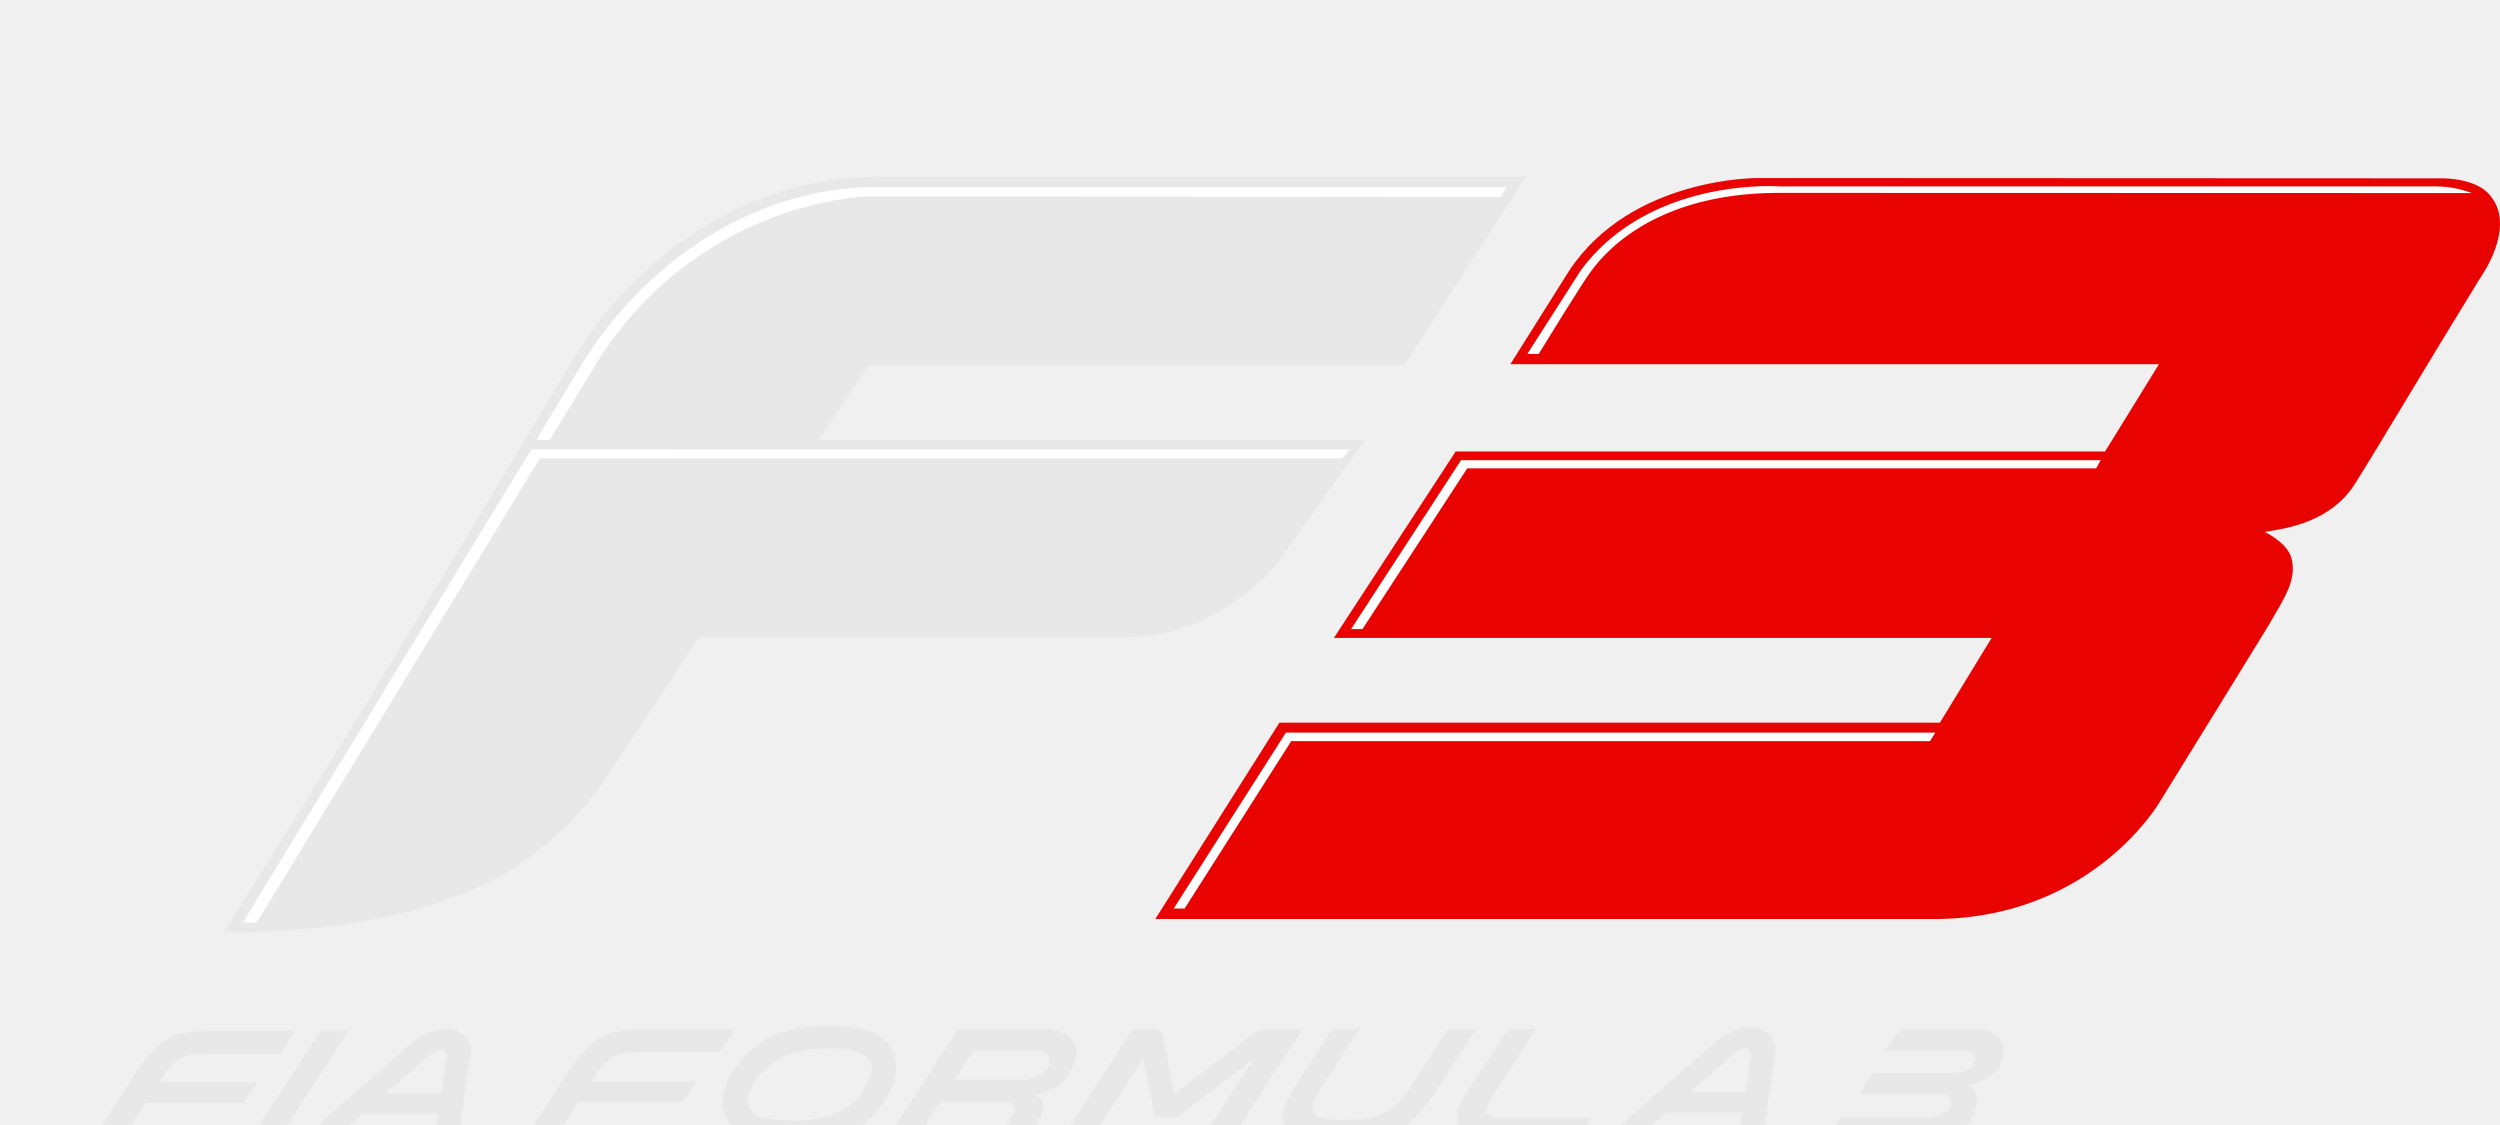
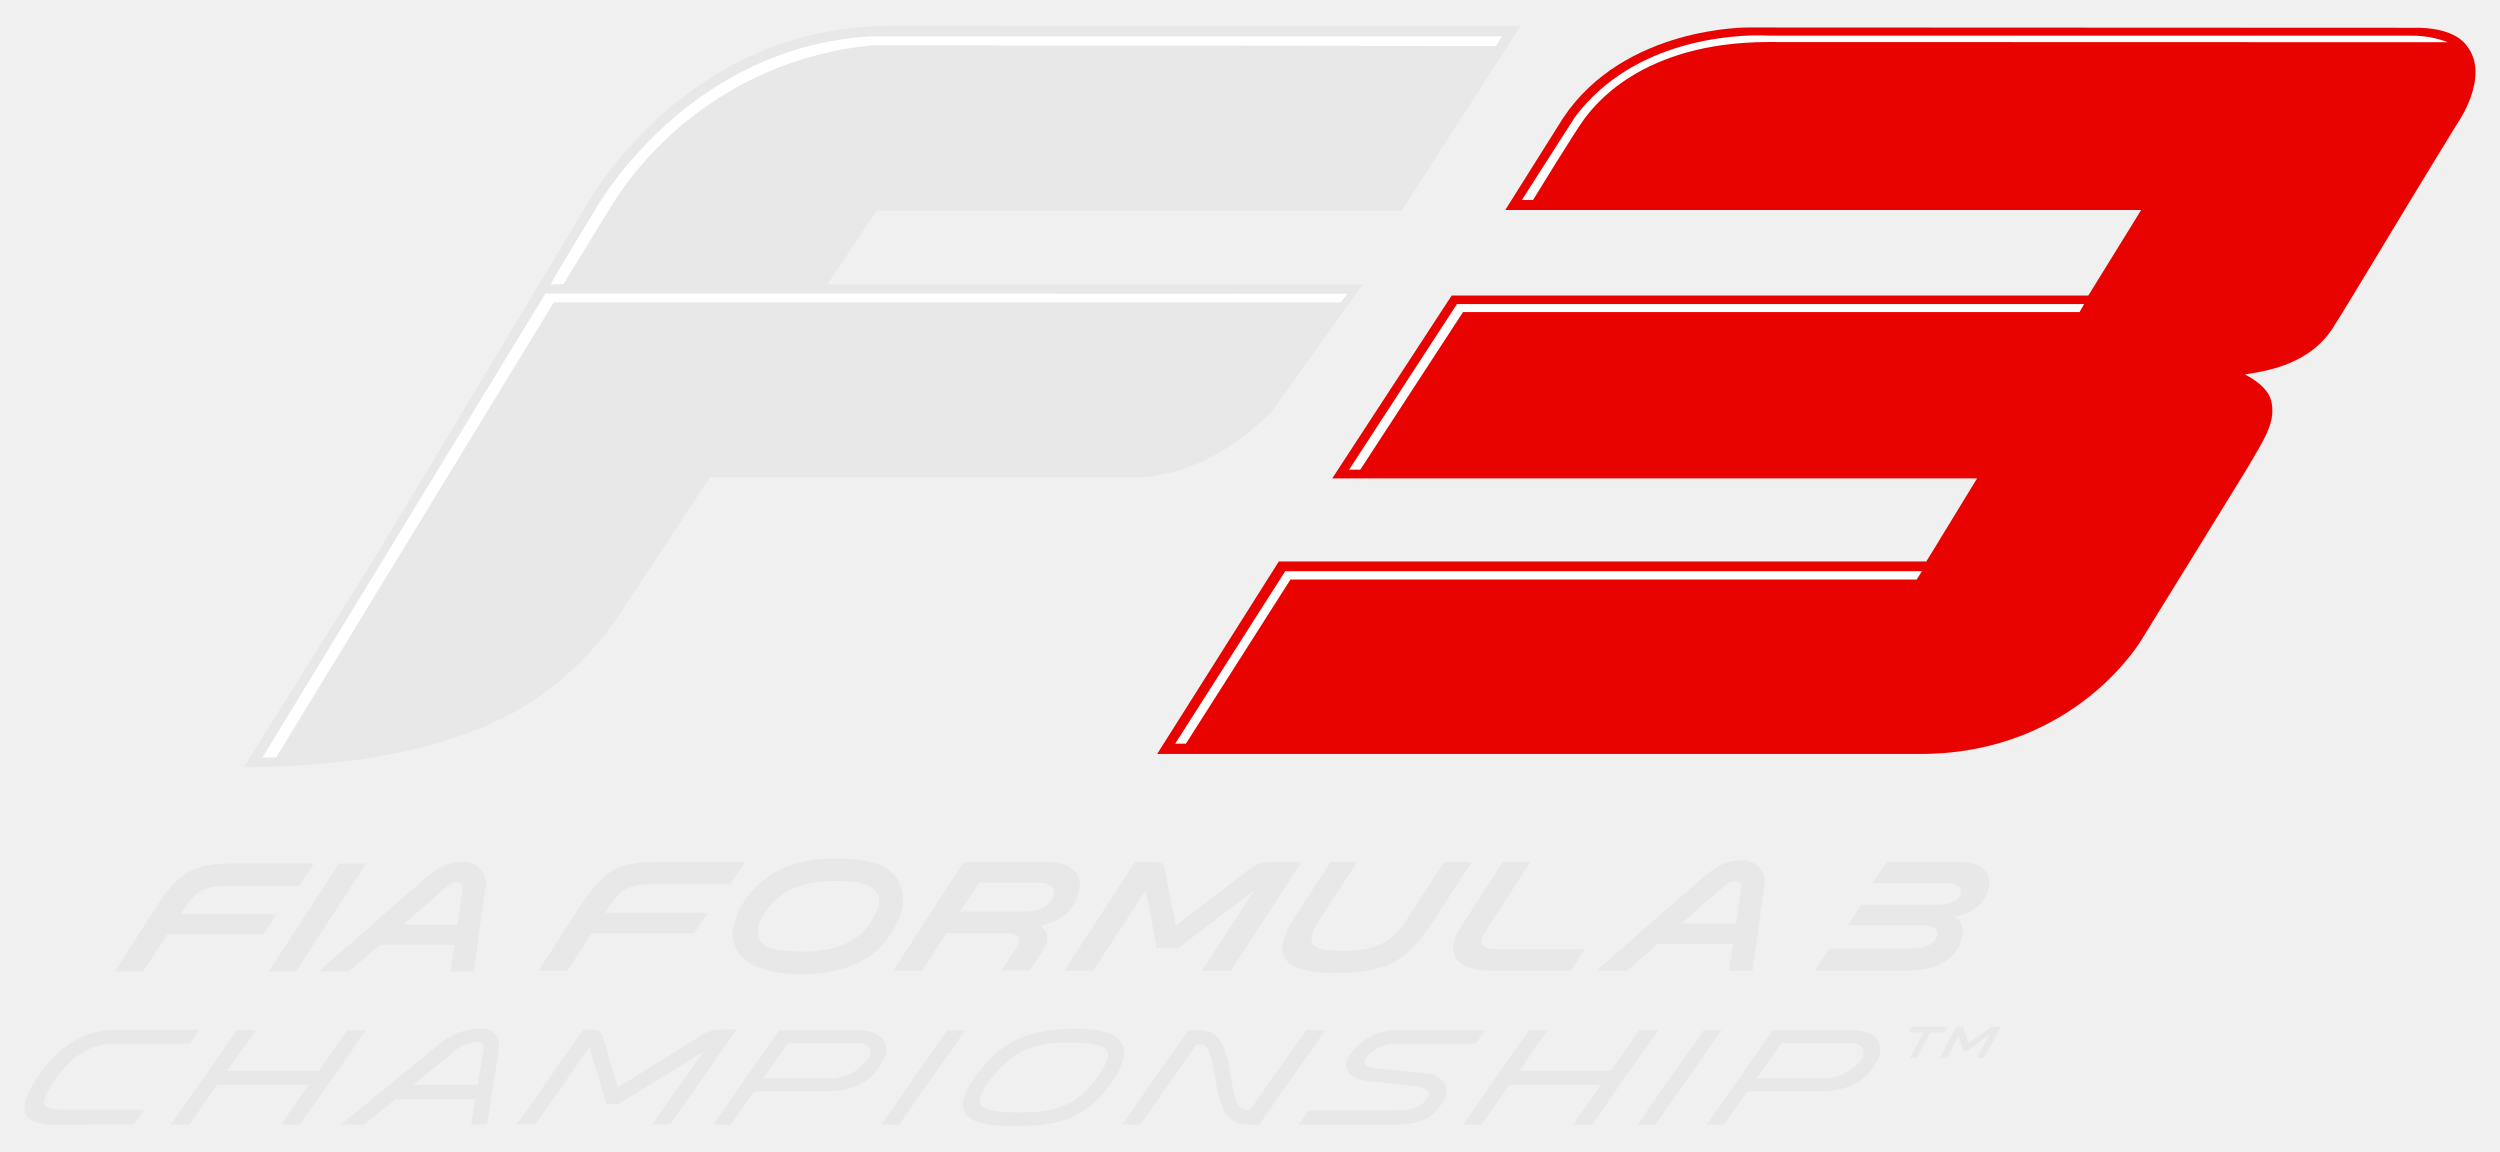
- <svg xmlns="http://www.w3.org/2000/svg" width="500" height="225" version="1.1" viewBox="0 0 500 155">
+ <svg xmlns="http://www.w3.org/2000/svg" width="510" height="235" version="1.1" viewBox="-5 -5 510 235">
  <g transform="matrix(1.9634 0 0 1.9634 -.011205 .31287)">
    <path d="m89.82-1.8845e-4c-21.28 0-31.35 18.501-31.35 18.501l-21.891 36.438-13.78 22.061c13.2 0 21.94-2.429 28.08-5.699a32.51 32.51 0 0 0 11.689-11.301l8.66-13.109h44.001c8.39 0 14.548-7.051 14.548-7.051l9.271-13.001h-55.63l5.099-7.64 54.57-0.01 12.35-19.189-65.618-9.9477e-4zm-5.58 86.511c-3.67 0-6.13 0.939-8.16 2.859a8.38 8.38 0 0 0-2.461 4.352 3.4 3.4 0 0 0 0.67 2.679c1.07 1.4 3.3 2.1 6.39 2.1 5.12 0 8.49-1.829 10.08-5.609a4.45 4.45 0 0 0-0.099-4.3c-1.19-1.84-3.91-2.08-6.42-2.08zm94.279 0.169c-1.88 0-2.939 0.741-4.539 2.151l-10.67 9.33h3.209l3.211-2.8h7.808l-0.43 2.8h2.442l1.228-8.76a2.24 2.24 0 0 0-2.26-2.721zm-71.869 0.151v0.009h-9.06l-7.321 11.311h3l2.5-3.901h6.42c1.89 0 0.88 1.529 0.88 1.529l-1.561 2.352h2.951l1.399-2.131c1.07-1.66-0.27-2.48-0.27-2.48 1.4-0.46 2.841-0.81 3.711-2.83 1.59-3.68-2.65-3.86-2.65-3.86zm-61 0.009c-1.86 0-2.919 0.741-4.509 2.141l-10.58 9.26h3.17l3.199-2.779h7.739l-0.42 2.779h2.42l1.23-8.689a2.24 2.24 0 0 0-2.25-2.712zm20.41 0c-3.93 0-5.691 0.541-8.211 4.411l-4.439 6.91h2.999l2.53-3.909h10.66l1.401-2.1h-10.712l0.202-0.31c1.5-2.33 2.36-2.68 5-2.68h7.86l1.509-2.321h-8.799zm49.34 0-7.361 11.32h3l5.451-8.359 1.16 5.999h2.23l7.908-5.999-5.459 8.369h3l7.369-11.32-3.449-0.01a3.77 3.77 0 0 0-2.141 0.881l-7.491 5.77-1.119-5.77c0-0.43-0.14-0.881-1-0.881h-2.1zm20.32 0-3.83 5.901c-2.67 4.11-0.69 5.65 4.26 5.65 5.86 0 7.731-1.54 10.4-5.65l3.83-5.901h-2.861l-3.831 5.901c-1.78 2.72-3.499 3.339-6.779 3.339-3.28 0-3.999-0.619-2.269-3.339l3.83-5.901h-2.749zm17.898 0-4.308 6.641c-2.08 3.14-0.251 4.679 3.199 4.679h8.18l1.441-2.25h-8.772c-2.31 0-2.39-0.579-1.17-2.429l4.282-6.641h-2.852zm39.941 0-1.561 2.231h8.001c0.9 0 1.329 0.46 1.189 1-0.19 0.75-0.899 1.24-2.579 1.24h-7.79l-1.381 2.119h8.192c0.93 0 1.229 0.629 1.089 1.109-0.18 0.65-0.841 1.301-2.691 1.301h-8.5l-1.49 2.32h9.49c4.47 0 5.711-2.27 5.861-3.91a1.57 1.57 0 0 0-0.92-1.699c2.21-0.35 3.42-1.67 3.62-3.16h0.029c0.17-1.27-0.59-2.551-3-2.551h-7.558zm-171.63 0.16c-3.89 0-5.638 0.529-8.128 4.369l-4.42 6.872h2.949l2.52-3.882h10l1.361-2.089h-10l0.2-0.27c1.49-2.31 2.339-2.661 4.929-2.661h7.241l1.5-2.34h-8.151zm10.75 0.01-7.311 11.23h2.83l7.311-11.23h-2.83zm51.631 1.82a18.35 18.35 0 0 1 2 0.09s3.088 0.28 2.388 2.61a4 4 0 0 1-0.148 0.39c-0.83 2-2.481 4.26-7.941 4.26l-0.01-0.039a13.22 13.22 0 0 1-2.09-0.14h-0.17l-0.471-0.091c-2-0.54-1.74-2-1.59-2.48a6.69 6.69 0 0 1 1.411-2.299c1.1-1.1 2.741-2.301 6.621-2.301zm93.42 0c0.48 0 0.709 0.3 0.629 0.78l-0.519 3.65h-5.709l4.219-3.65c0.55-0.48 0.901-0.78 1.381-0.78zm-132.86 0.15c0.48 0 0.701 0.3 0.621 0.77l-0.489 3.631h-5.69l4.19-3.631c0.54-0.47 0.889-0.77 1.369-0.77zm54.342 0.02h6.388s1.731 5.43e-4 1.291 1.411l0.01 0.019c-0.52 1.6-2.769 1.571-2.769 1.571h-6.921l2.001-3zm96.879 14.99-0.311 0.58h1.551l-1.41 2.64h0.71l1.37-2.64h1.5l0.31-0.58h-3.72zm4.621 0-1.711 3.22h0.73l1.23-2.281 0.52 1.561h0.359l2.33-1.701-1.289 2.421h0.75l1.719-3.22h-1l-2.388 1.721-0.531-1.721h-0.719zm-153.24 0.16a7 7 0 0 0-4.821 2l-9.8 8h2.41l3.311-2.66h8.298l-0.459 2.66 1.669-0.041 1.19-7.67a2.06 2.06 0 0 0-0.359-1.699 1.81 1.81 0 0 0-1.439-0.59zm61.949 0.039c-4.3 0-7.75 0.84-10.609 4.93-1.2 1.76-1.611 2.791-1.111 3.761 0.5 0.97 2.031 1.399 4.941 1.399 4.34 0 7.61-0.36 10.609-4.94 0.99-1.52 1.259-2.739 0.779-3.609-0.55-1.02-2.099-1.541-4.609-1.541zm-51.34 0.071-6.891 9.83h1.9l5.621-8.001 1.738 5.911h1.301l8.789-5.43-5.328 7.58 1.899-0.061 6.89-9.829h-1.5a3.2 3.2 0 0 0-2 0.529l-8.849 5.49-1.439-4.889c-0.13-0.75-0.561-1.13-1.131-1.13h-1zm-48.341 0.029c-3.42 0-5.98 1.481-8.31 4.801-1.28 1.9-1.669 3.28-1.279 4s1.37 1.06 3 1.06l8.189-0.031 1.11-1.539h-8.35c-1.18 0-1.829-0.16-2-0.5-0.27-0.52 0.449-1.649 1.099-2.589 1.84-2.63 3.71-3.75 6.23-3.75h7.77l1-1.451h-8.46zm12.35 0.022-6.891 9.839h1.942l2.859-4.13h9.51l-2.849 4.13h1.949l6.901-9.839h-1.971l-2.959 4.24h-9.51l2.959-4.24h-1.94zm73.812 0-6.891 9.839h1.871l6.889-9.839h-1.869zm60.439 0-6.891 9.839h1.951l2.85-4.13h9.519l-2.859 4.13h1.959l6.891-9.839h-1.959l-2.971 4.24h-9.509l2.958-4.24h-1.939zm18.141 0-6.891 9.839h1.871l6.879-9.839h-1.859zm-32.304 0.002a5.82 5.82 0 0 0-4.407 2.508 1.69 1.69 0 0 0-0.34 1.67c0.38 0.81 1.56 1.049 2.23 1.129l4.77 0.521c0.8 0.07 1.37 0.39 1.46 0.58 0.09 0.19 0.019 0.45-0.211 0.76-0.68 0.95-1.46 1.199-3.68 1.199h-8.59l-1 1.471h9.391c3.24 0 4.619-0.601 5.619-2.471a1.83 1.83 0 0 0 0.179-1.78 2.41 2.41 0 0 0-2-1.08l-4.831-0.499c-0.68-0.07-2.059-0.17-1.339-1.17a3.81 3.81 0 0 1 3.131-1.401h8.189l1.061-1.429h-8.76a5.82 5.82 0 0 0-0.874-0.008zm-63.737 0.008-6.889 9.83h1.83l2.419-3.461h7.359c3 0 4.92-1.01 6-3.1a2.13 2.13 0 0 0 0.14-2.179c-0.44-0.72-1.431-1.09-2.861-1.09h-8zm42.499 0-6.889 9.83h1.889l5.849-8.35h0.061c1.08 0 1.3 0.15 1.91 3.75 0.61 3.6 1.409 4.6 3.529 4.6h0.991l6.891-9.83h-2.001l-5.81 8.279h-0.059c-1 0-1.44 5e-4 -2-3.709-0.5-3.38-1.361-4.57-3.361-4.57h-1.001zm60.731 0-6.891 9.83h1.8l2.42-3.462h7.439c3 0 4.92-1.01 6-3.1a2.13 2.13 0 0 0 0.14-2.179c-0.44-0.72-1.429-1.089-2.859-1.089h-8.051zm-134.73 1.24v9.9e-4a0.88 0.88 0 0 1 0.661 0.199 1 1 0 0 1 0.07 0.791l-0.58 3.449h-6.68l4-3.26a4.1 4.1 0 0 1 2.53-1.18zm61.764 0.06h0.008c1.651 1e-3 3.382 0.106 3.769 0.842 0.27 0.51-0.039 1.378-0.929 2.658-2.23 3.17-4.521 3.75-8.231 3.75-1.76 0-3.63-0.1-4-0.85-0.24-0.5 0.119-1.371 1.119-2.661 2.448-3.158 4.708-3.738 8.264-3.739zm-29.383 0.051h7.1c0.71 0 1.18 0.171 1.34 0.471a1.21 1.21 0 0 1-0.17 1.259 4.91 4.91 0 0 1-3.879 1.94h-6.96l2.57-3.67zm103.23 0h7.1c0.72 0 1.18 0.171 1.34 0.471a1.21 1.21 0 0 1-0.17 1.259 4.91 4.91 0 0 1-3.881 1.94h-6.939l2.551-3.67z" fill="#e8e8e8" />
    <path d="m253.72 2c-0.15-0.19-1.14-1.69-4.79-1.82l-69.83-0.03s-12.88-0.15-19.24 9.42l-6 9.54h66.07l-5.49 8.89h-66.15l-12.41 19h67l-5.27 8.63h-67.28l-12.64 20h79.62c15.91-0.17 22.69-11.92 22.69-11.92s10.91-17.66 11-17.84c1.74-3 3-4.79 2.42-7-0.42-1.6-2.72-2.67-2.72-2.67 2-0.33 6.88-0.92 9.36-5.18 1.39-2.14 7.6-12.59 12.59-20.69-0.03 0.02 3.72-5.07 1.07-8.33z" fill="#e90300" />
    <path d="m180.7 0.976c-2.602-0.062-13.4 0.207-19.604 8.484l-5.51 8.61h1.16s4.6-7.52 5.39-8.51c0.79-0.99 5.631-7.899 19.081-7.899l70.58 0.02a10.49 10.49 0 0 0-3.8-0.68h-66.72s-0.204-0.015-0.576-0.024zm-92.704 0.095c-19.63 1.13-28.91 18.379-28.91 18.379s-4.521 7.381-4.391 7.381h1.301l4.38-7.16a36.06 36.06 0 0 1 27.719-17.67l64.791 0.07 0.62-1zm-33.859 26.719-29.41 48.21h1.419l28.85-47.289h81.73l0.74-0.89zm94.699 1.1-11.2 17.201h1.16l10.671-16.37h64.06l0.47-0.831zm-17.84 27.75-11.43 17.92h1.11l10.86-17.049h65.071l0.539-0.87z" fill="#fff" />
  </g>
</svg>
